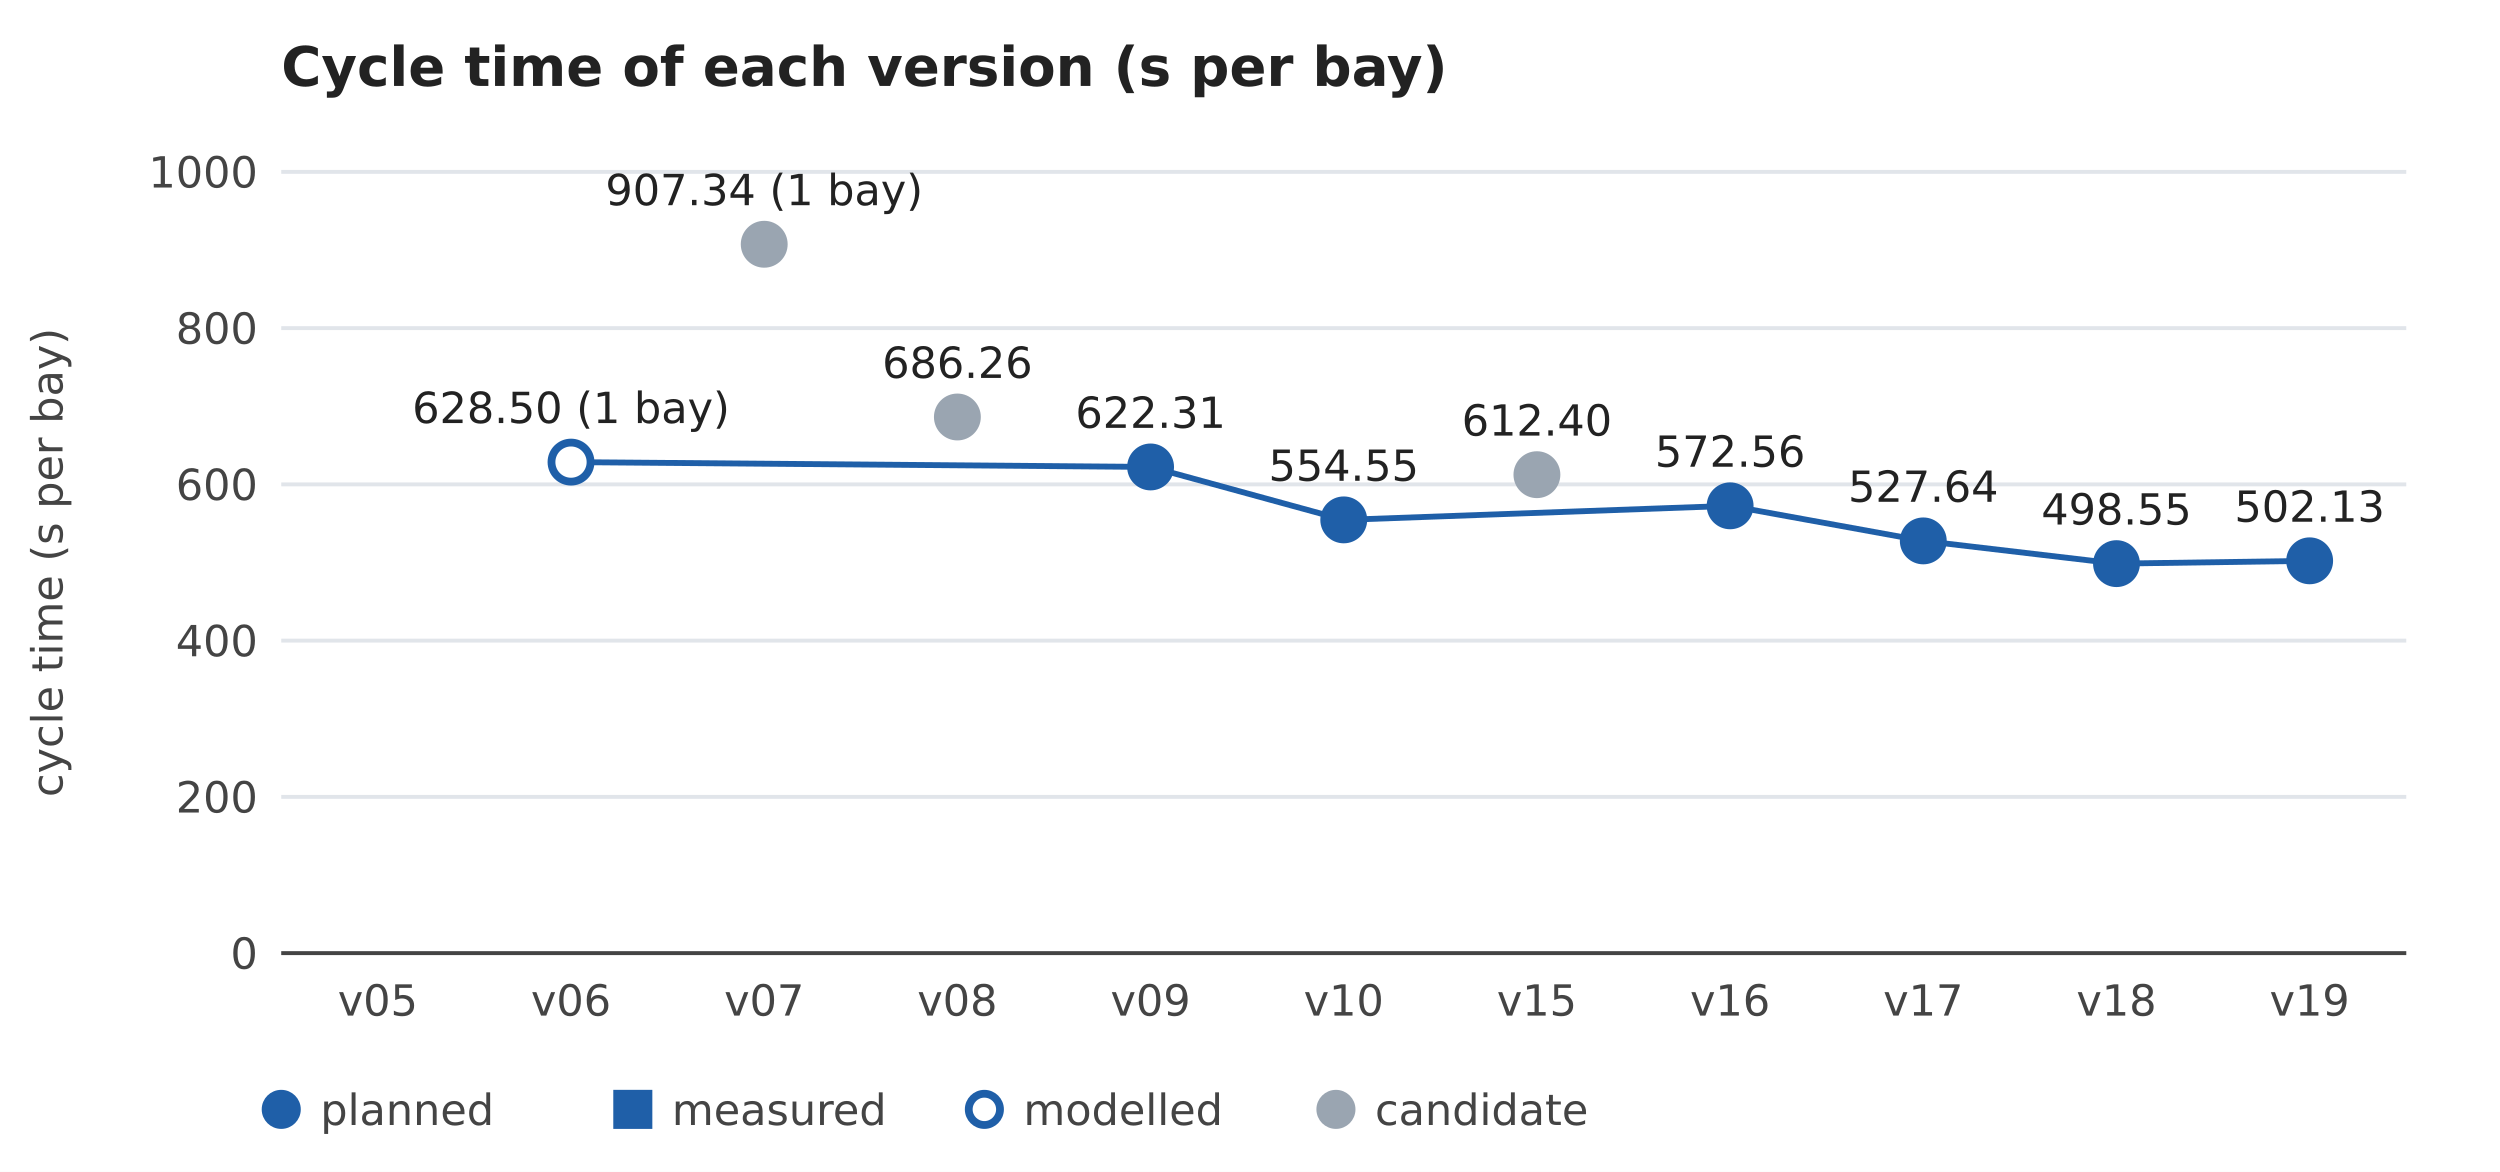
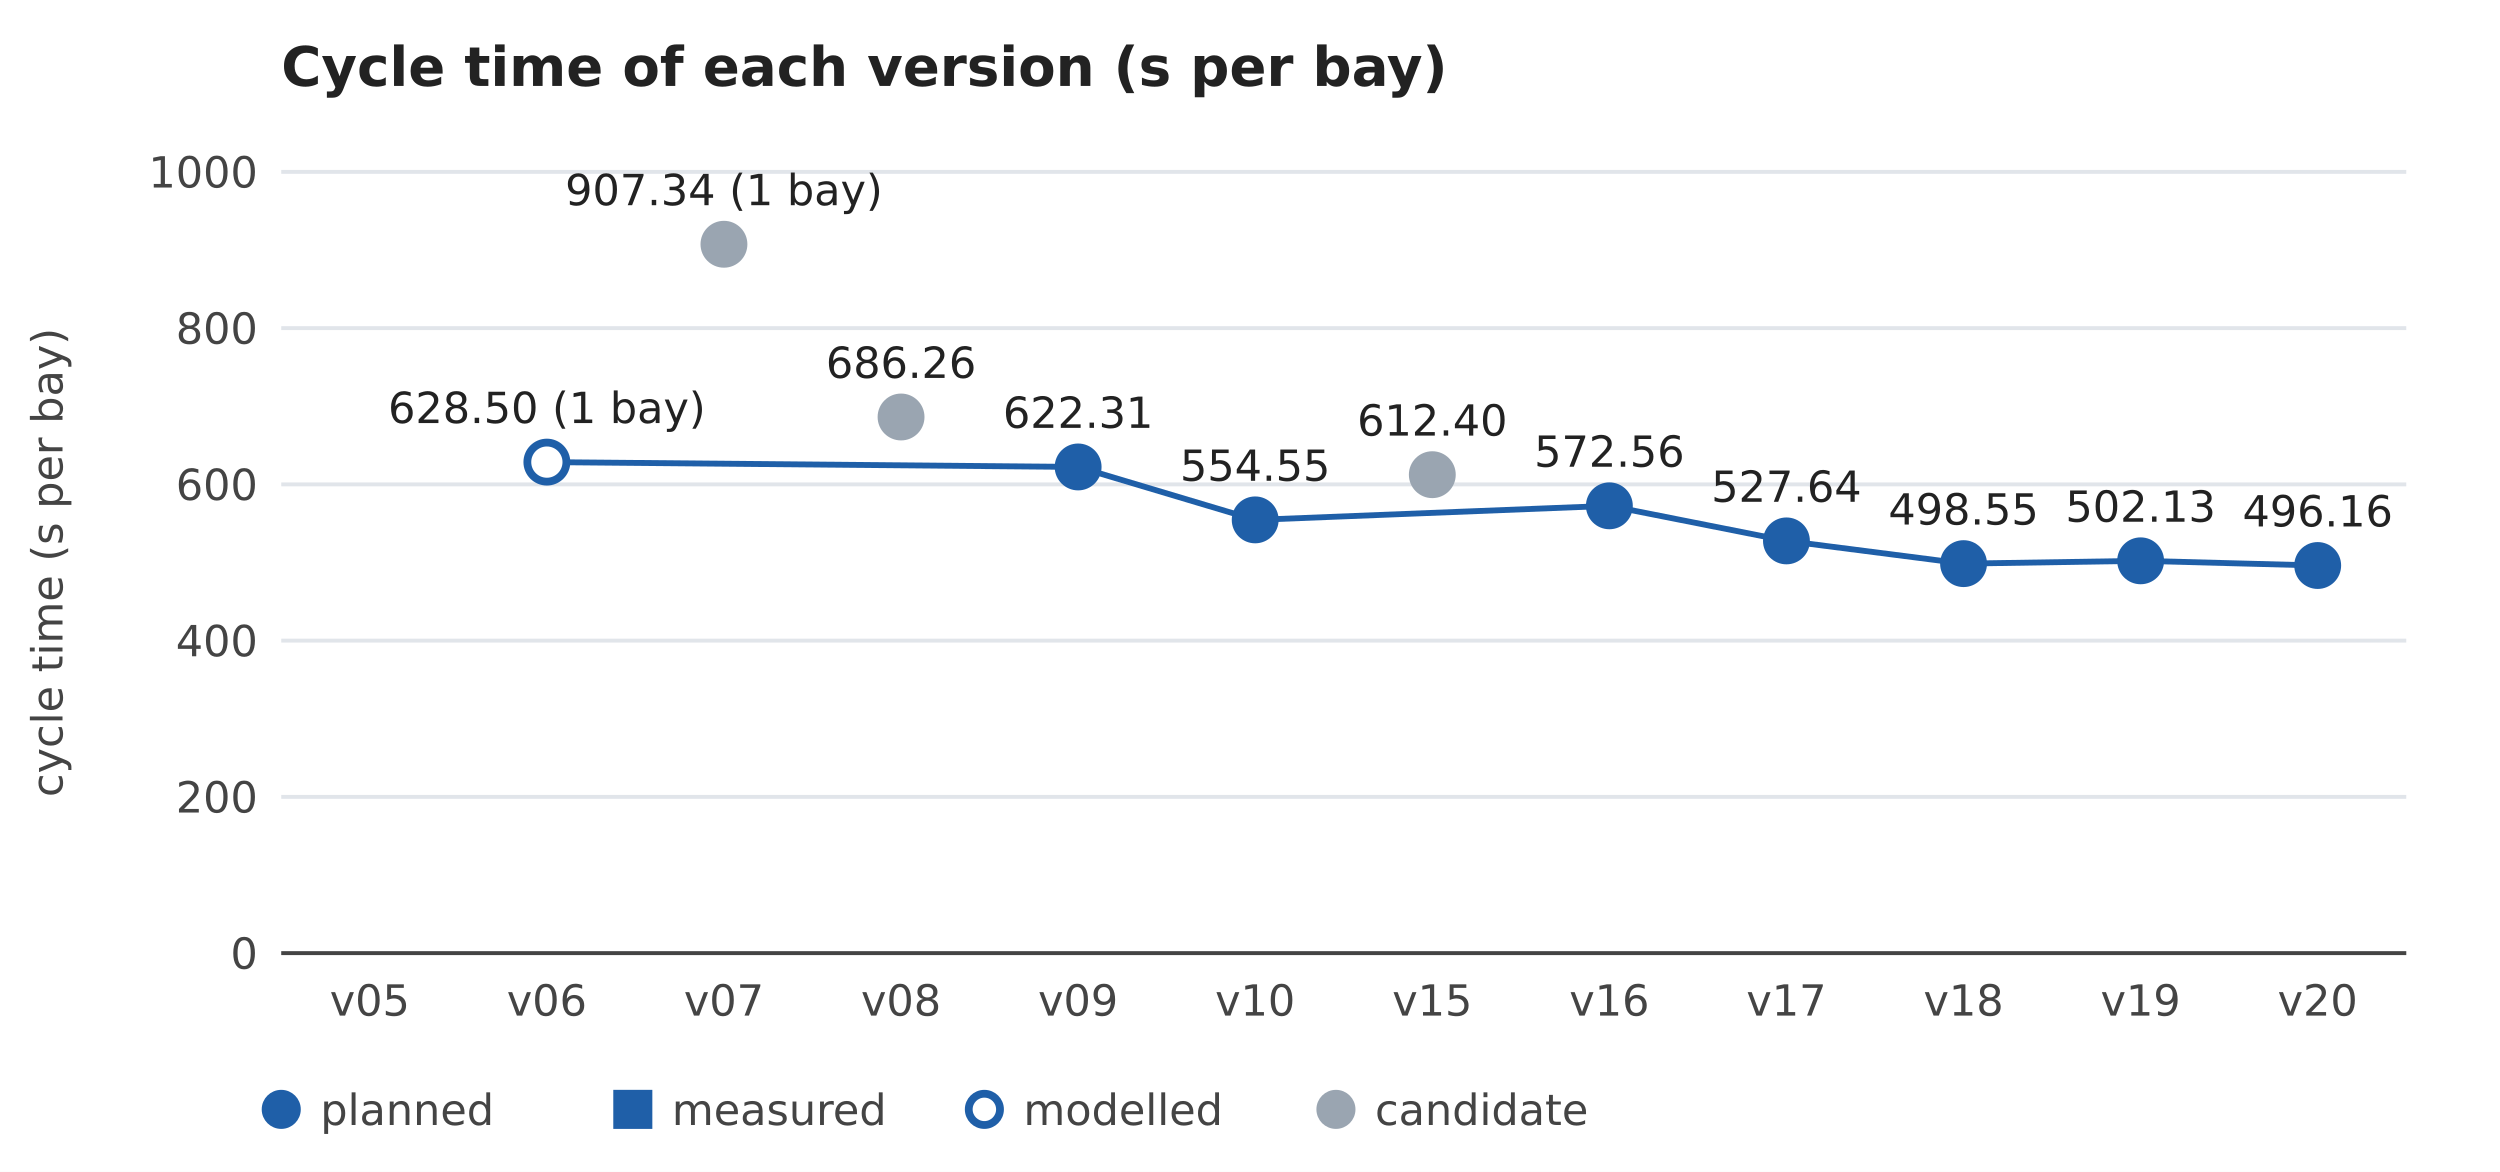
<svg xmlns="http://www.w3.org/2000/svg" width="640" height="300" viewBox="0 0 640 300" font-family="DejaVu Sans, Arial, sans-serif" font-size="11">
  <rect width="640" height="300" fill="#ffffff" />
  <text x="72" y="22" font-size="14" font-weight="bold" fill="#222222">Cycle time of each version (s per bay)</text>
  <line x1="72" y1="244.00" x2="616" y2="244.00" stroke="#e1e5ea" stroke-width="1" />
  <text x="66" y="248.00" text-anchor="end" fill="#444444">0</text>
  <line x1="72" y1="204.00" x2="616" y2="204.00" stroke="#e1e5ea" stroke-width="1" />
  <text x="66" y="208.00" text-anchor="end" fill="#444444">200</text>
  <line x1="72" y1="164.00" x2="616" y2="164.00" stroke="#e1e5ea" stroke-width="1" />
  <text x="66" y="168.00" text-anchor="end" fill="#444444">400</text>
  <line x1="72" y1="124.00" x2="616" y2="124.00" stroke="#e1e5ea" stroke-width="1" />
  <text x="66" y="128.00" text-anchor="end" fill="#444444">600</text>
  <line x1="72" y1="84.00" x2="616" y2="84.00" stroke="#e1e5ea" stroke-width="1" />
  <text x="66" y="88.00" text-anchor="end" fill="#444444">800</text>
  <line x1="72" y1="44.00" x2="616" y2="44.00" stroke="#e1e5ea" stroke-width="1" />
  <text x="66" y="48.00" text-anchor="end" fill="#444444">1000</text>
  <line x1="72" y1="244" x2="616" y2="244" stroke="#444444" />
  <text transform="translate(16 144.00) rotate(-90)" text-anchor="middle" fill="#444444">cycle time (s per bay)</text>
-   <text x="96.73" y="260" text-anchor="middle" fill="#444444">v05</text>
-   <text x="146.18" y="260" text-anchor="middle" fill="#444444">v06</text>
-   <text x="195.64" y="260" text-anchor="middle" fill="#444444">v07</text>
-   <text x="245.09" y="260" text-anchor="middle" fill="#444444">v08</text>
-   <text x="294.55" y="260" text-anchor="middle" fill="#444444">v09</text>
-   <text x="344.00" y="260" text-anchor="middle" fill="#444444">v10</text>
-   <text x="393.45" y="260" text-anchor="middle" fill="#444444">v15</text>
-   <text x="442.91" y="260" text-anchor="middle" fill="#444444">v16</text>
-   <text x="492.36" y="260" text-anchor="middle" fill="#444444">v17</text>
-   <text x="541.82" y="260" text-anchor="middle" fill="#444444">v18</text>
-   <text x="591.27" y="260" text-anchor="middle" fill="#444444">v19</text>
-   <polyline fill="none" stroke="#1f5fa8" stroke-width="1.5" points="146.18,118.30 294.55,119.54 344.00,133.09 442.91,129.49 492.36,138.47 541.82,144.29 591.27,143.57" />
-   <circle cx="146.18" cy="118.30" r="5" fill="#ffffff" stroke="#1f5fa8" stroke-width="2" />
-   <text x="146.18" y="108.30" text-anchor="middle" fill="#222222">628.50 (1 bay)</text>
-   <circle cx="195.64" cy="62.53" r="5" fill="#9aa5b1" stroke="#9aa5b1" stroke-width="2" />
-   <text x="195.64" y="52.53" text-anchor="middle" fill="#222222">907.34 (1 bay)</text>
-   <circle cx="245.09" cy="106.75" r="5" fill="#9aa5b1" stroke="#9aa5b1" stroke-width="2" />
-   <text x="245.09" y="96.75" text-anchor="middle" fill="#222222">686.26</text>
-   <circle cx="294.55" cy="119.54" r="5" fill="#1f5fa8" stroke="#1f5fa8" stroke-width="2" />
-   <text x="294.55" y="109.54" text-anchor="middle" fill="#222222">622.31</text>
-   <circle cx="344.00" cy="133.09" r="5" fill="#1f5fa8" stroke="#1f5fa8" stroke-width="2" />
-   <text x="344.00" y="123.09" text-anchor="middle" fill="#222222">554.55</text>
-   <circle cx="393.45" cy="121.52" r="5" fill="#9aa5b1" stroke="#9aa5b1" stroke-width="2" />
-   <text x="393.45" y="111.52" text-anchor="middle" fill="#222222">612.40</text>
-   <circle cx="442.91" cy="129.49" r="5" fill="#1f5fa8" stroke="#1f5fa8" stroke-width="2" />
-   <text x="442.91" y="119.49" text-anchor="middle" fill="#222222">572.56</text>
-   <circle cx="492.36" cy="138.47" r="5" fill="#1f5fa8" stroke="#1f5fa8" stroke-width="2" />
-   <text x="492.36" y="128.47" text-anchor="middle" fill="#222222">527.64</text>
-   <circle cx="541.82" cy="144.29" r="5" fill="#1f5fa8" stroke="#1f5fa8" stroke-width="2" />
-   <text x="541.82" y="134.29" text-anchor="middle" fill="#222222">498.55</text>
-   <circle cx="591.27" cy="143.57" r="5" fill="#1f5fa8" stroke="#1f5fa8" stroke-width="2" />
-   <text x="591.27" y="133.57" text-anchor="middle" fill="#222222">502.13</text>
+   <text x="94.67" y="260" text-anchor="middle" fill="#444444">v05</text>
+   <text x="140.00" y="260" text-anchor="middle" fill="#444444">v06</text>
+   <text x="185.33" y="260" text-anchor="middle" fill="#444444">v07</text>
+   <text x="230.67" y="260" text-anchor="middle" fill="#444444">v08</text>
+   <text x="276.00" y="260" text-anchor="middle" fill="#444444">v09</text>
+   <text x="321.33" y="260" text-anchor="middle" fill="#444444">v10</text>
+   <text x="366.67" y="260" text-anchor="middle" fill="#444444">v15</text>
+   <text x="412.00" y="260" text-anchor="middle" fill="#444444">v16</text>
+   <text x="457.33" y="260" text-anchor="middle" fill="#444444">v17</text>
+   <text x="502.67" y="260" text-anchor="middle" fill="#444444">v18</text>
+   <text x="548.00" y="260" text-anchor="middle" fill="#444444">v19</text>
+   <text x="593.33" y="260" text-anchor="middle" fill="#444444">v20</text>
+   <polyline fill="none" stroke="#1f5fa8" stroke-width="1.5" points="140.00,118.30 276.00,119.54 321.33,133.09 412.00,129.49 457.33,138.47 502.67,144.29 548.00,143.57 593.33,144.77" />
+   <circle cx="140.00" cy="118.30" r="5" fill="#ffffff" stroke="#1f5fa8" stroke-width="2" />
+   <text x="140.00" y="108.30" text-anchor="middle" fill="#222222">628.50 (1 bay)</text>
+   <circle cx="185.33" cy="62.53" r="5" fill="#9aa5b1" stroke="#9aa5b1" stroke-width="2" />
+   <text x="185.33" y="52.53" text-anchor="middle" fill="#222222">907.34 (1 bay)</text>
+   <circle cx="230.67" cy="106.75" r="5" fill="#9aa5b1" stroke="#9aa5b1" stroke-width="2" />
+   <text x="230.67" y="96.75" text-anchor="middle" fill="#222222">686.26</text>
+   <circle cx="276.00" cy="119.54" r="5" fill="#1f5fa8" stroke="#1f5fa8" stroke-width="2" />
+   <text x="276.00" y="109.54" text-anchor="middle" fill="#222222">622.31</text>
+   <circle cx="321.33" cy="133.09" r="5" fill="#1f5fa8" stroke="#1f5fa8" stroke-width="2" />
+   <text x="321.33" y="123.09" text-anchor="middle" fill="#222222">554.55</text>
+   <circle cx="366.67" cy="121.52" r="5" fill="#9aa5b1" stroke="#9aa5b1" stroke-width="2" />
+   <text x="366.67" y="111.52" text-anchor="middle" fill="#222222">612.40</text>
+   <circle cx="412.00" cy="129.49" r="5" fill="#1f5fa8" stroke="#1f5fa8" stroke-width="2" />
+   <text x="412.00" y="119.49" text-anchor="middle" fill="#222222">572.56</text>
+   <circle cx="457.33" cy="138.47" r="5" fill="#1f5fa8" stroke="#1f5fa8" stroke-width="2" />
+   <text x="457.33" y="128.47" text-anchor="middle" fill="#222222">527.64</text>
+   <circle cx="502.67" cy="144.29" r="5" fill="#1f5fa8" stroke="#1f5fa8" stroke-width="2" />
+   <text x="502.67" y="134.29" text-anchor="middle" fill="#222222">498.55</text>
+   <circle cx="548.00" cy="143.57" r="5" fill="#1f5fa8" stroke="#1f5fa8" stroke-width="2" />
+   <text x="548.00" y="133.57" text-anchor="middle" fill="#222222">502.13</text>
+   <circle cx="593.33" cy="144.77" r="5" fill="#1f5fa8" stroke="#1f5fa8" stroke-width="2" />
+   <text x="593.33" y="134.77" text-anchor="middle" fill="#222222">496.16</text>
  <circle cx="72" cy="284" r="4" fill="#1f5fa8" stroke="#1f5fa8" stroke-width="2" />
  <text x="82" y="288" fill="#444444">planned</text>
  <rect x="158" y="280" width="8" height="8" fill="#1f5fa8" stroke="#1f5fa8" stroke-width="2" />
  <text x="172" y="288" fill="#444444">measured</text>
  <circle cx="252" cy="284" r="4" fill="#ffffff" stroke="#1f5fa8" stroke-width="2" />
  <text x="262" y="288" fill="#444444">modelled</text>
  <circle cx="342" cy="284" r="4" fill="#9aa5b1" stroke="#9aa5b1" stroke-width="2" />
  <text x="352" y="288" fill="#444444">candidate</text>
</svg>
